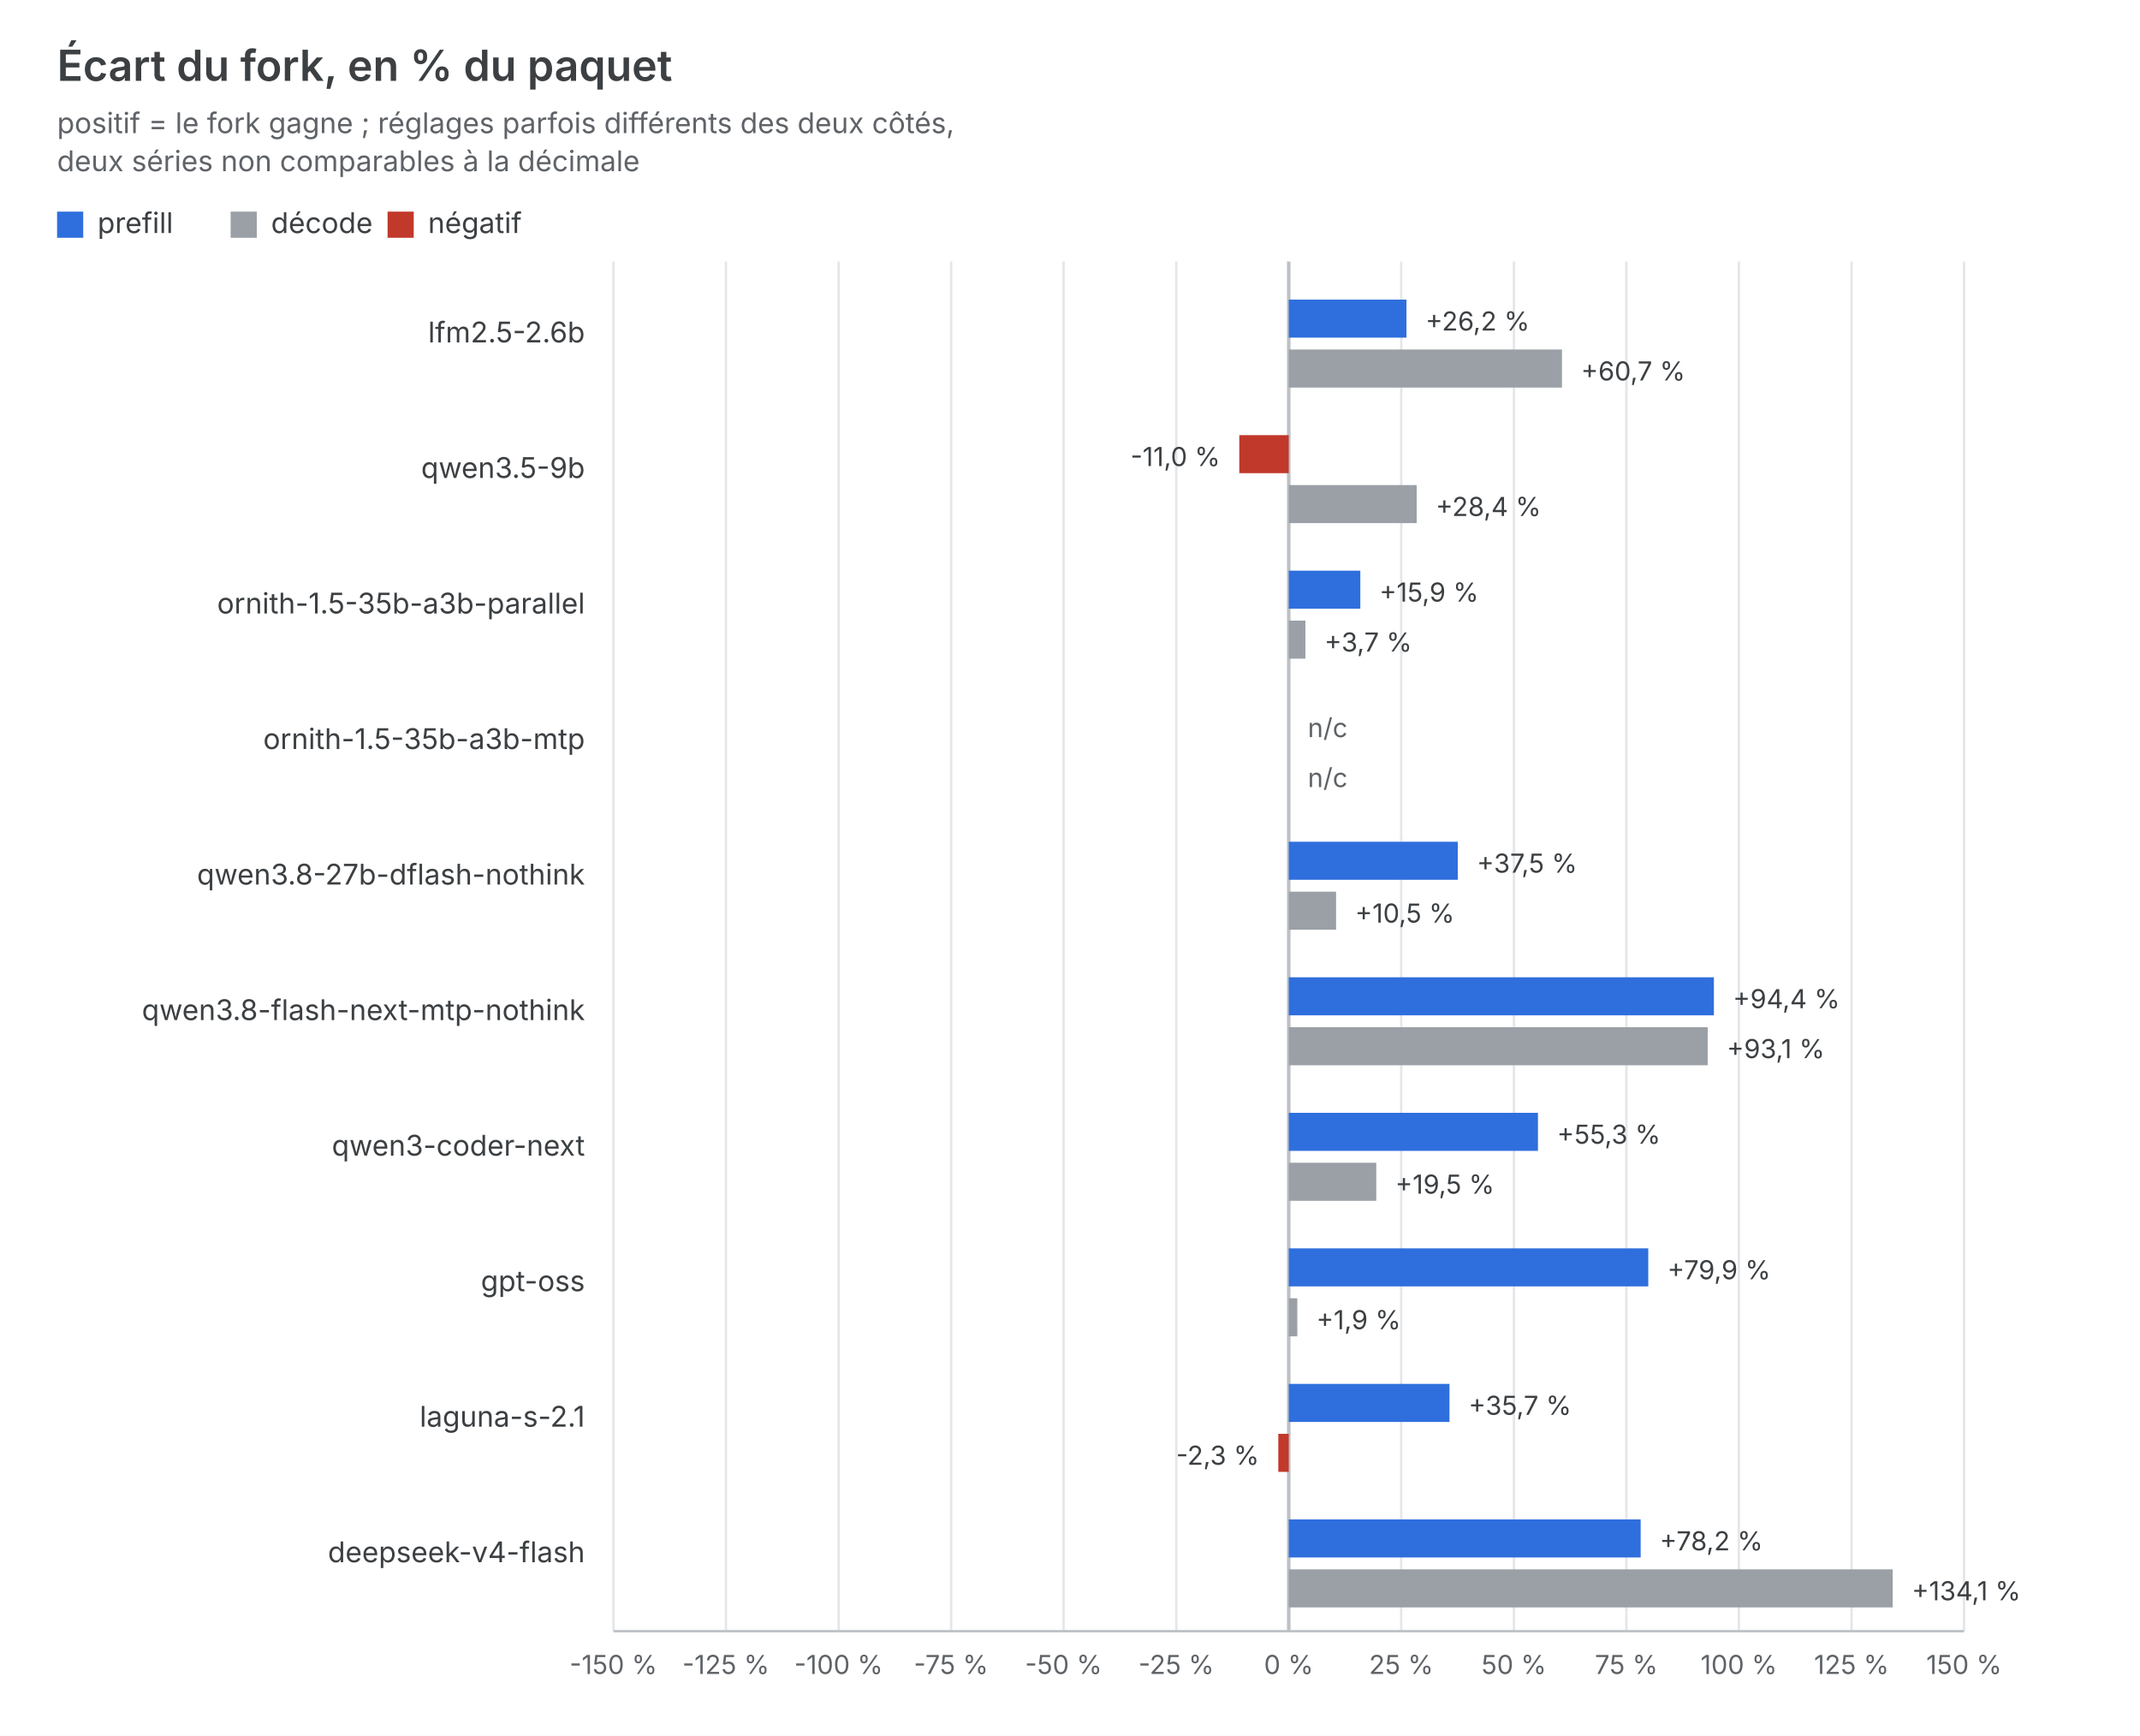
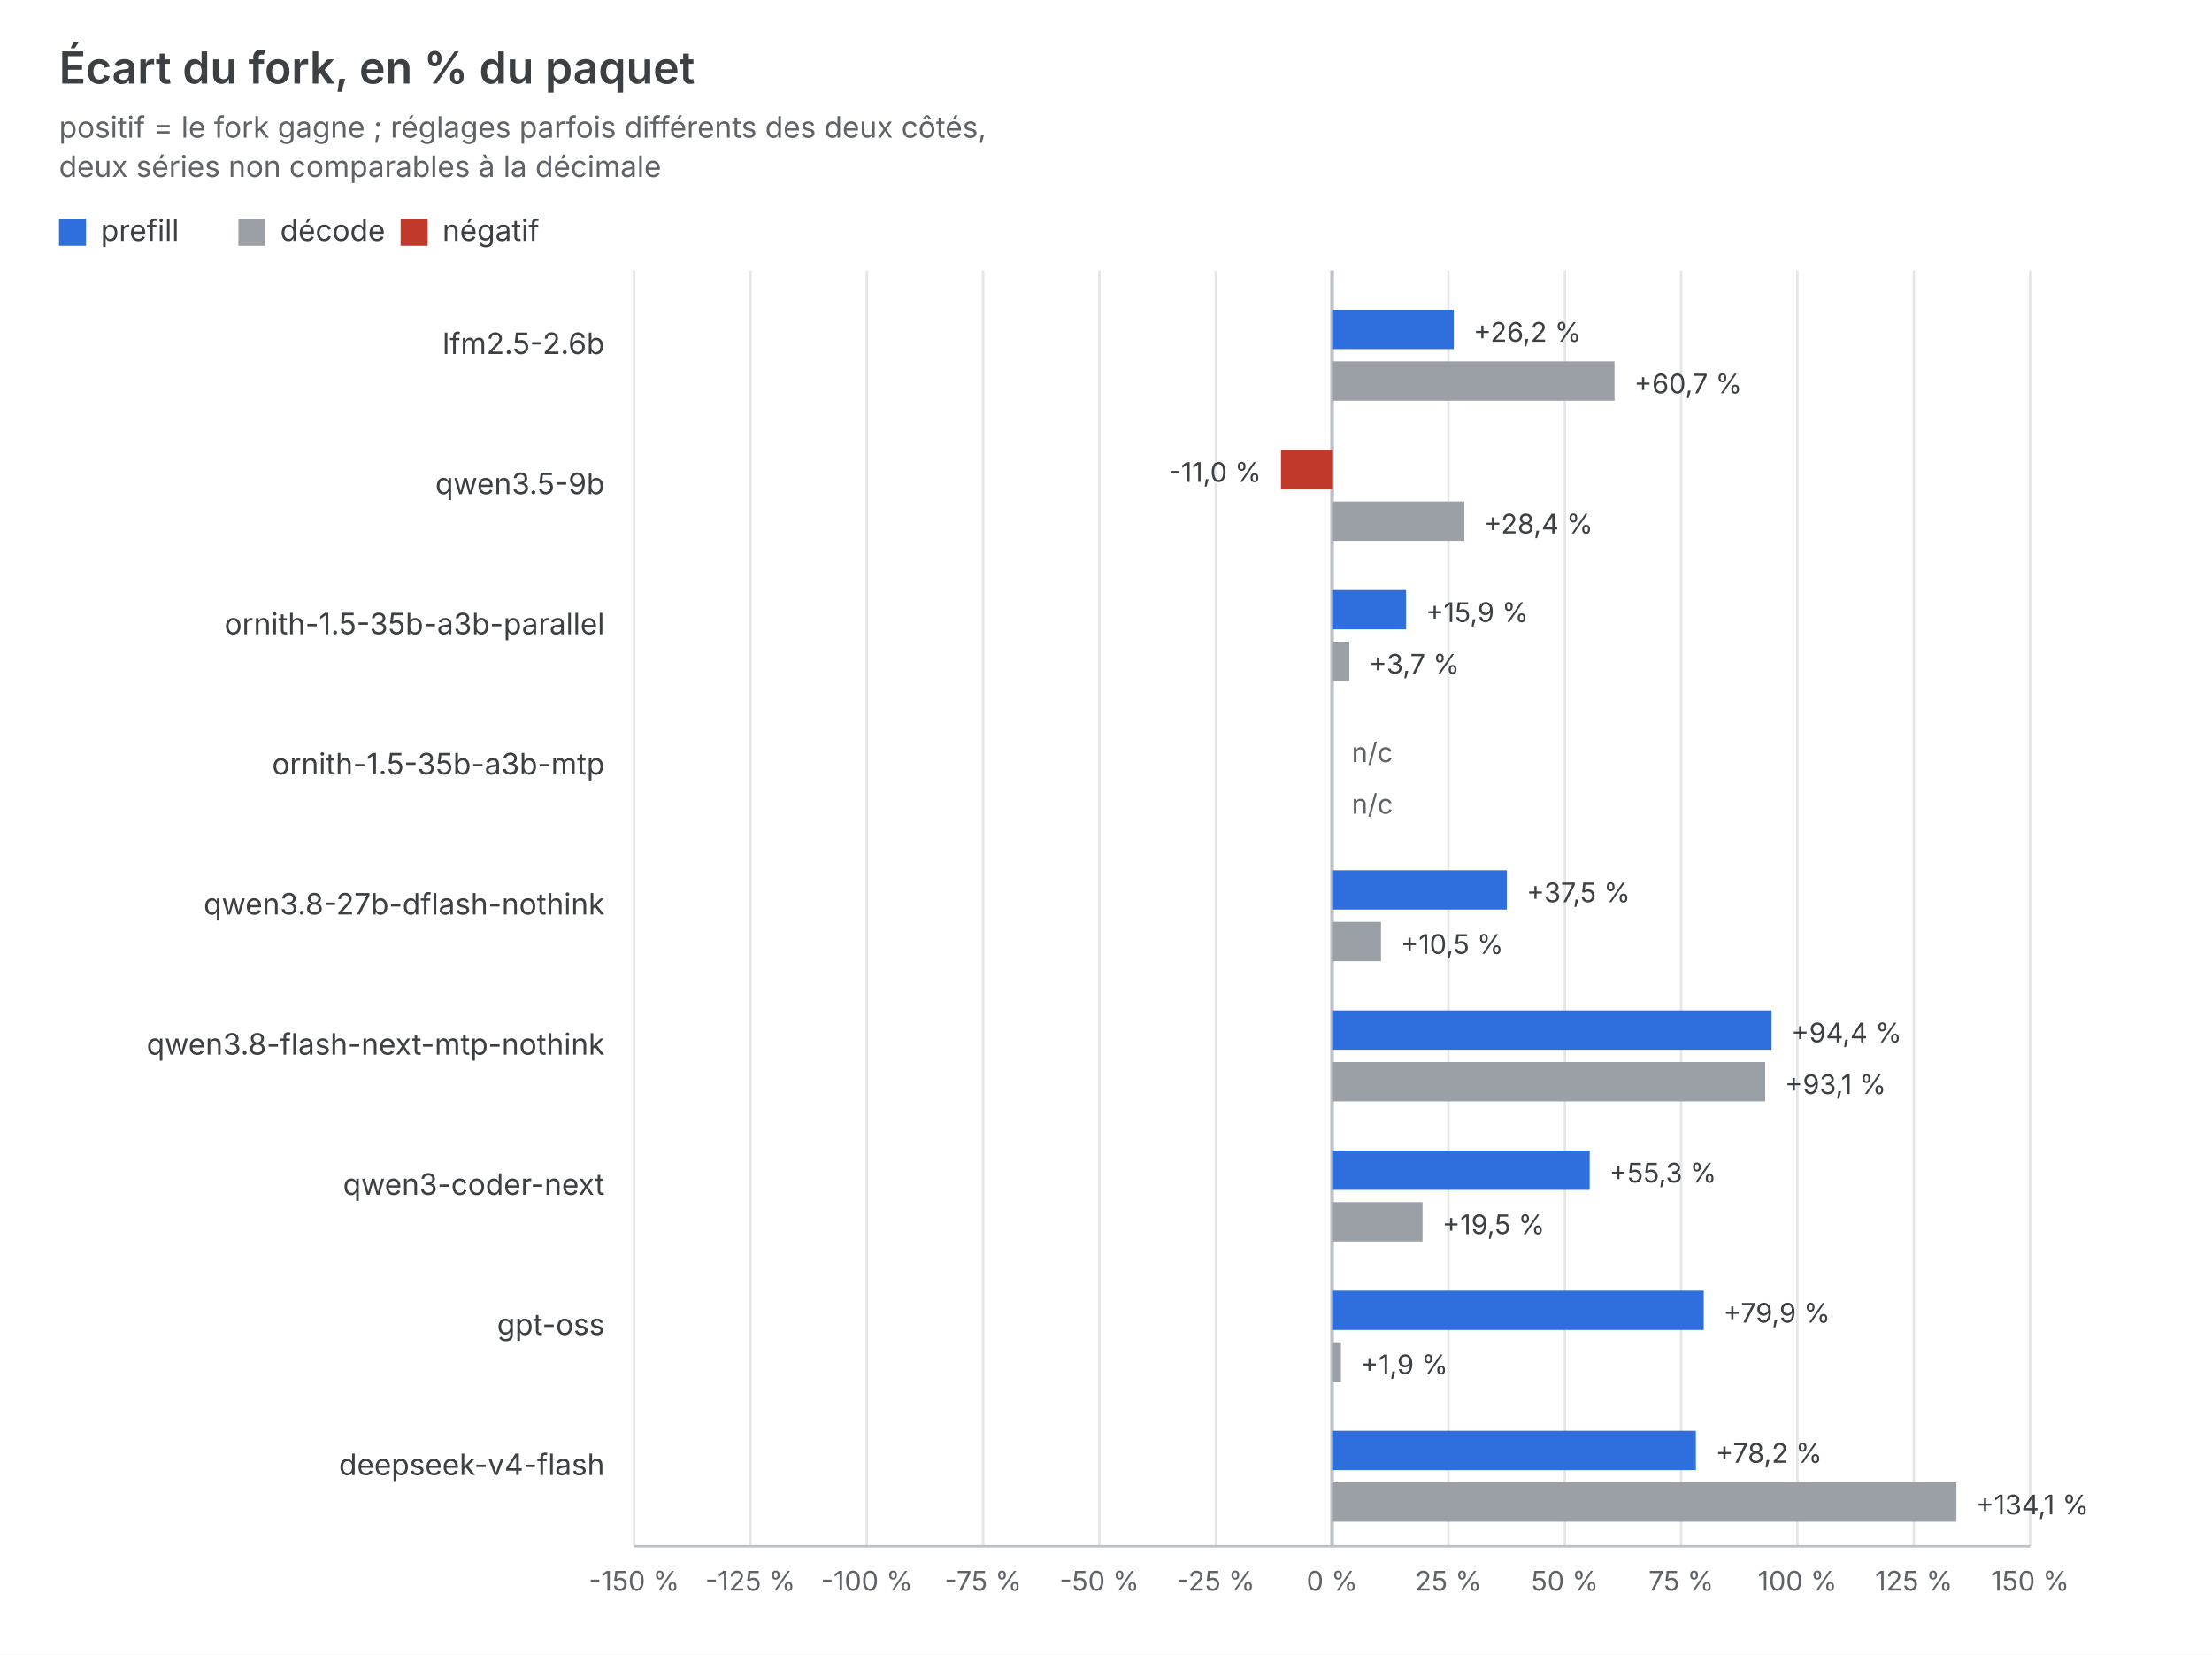
- <svg xmlns="http://www.w3.org/2000/svg" width="900" height="730" viewBox="0 0 900 730" role="img" aria-label="Écart du fork, en % du paquet">
-   <rect x="0" y="0" width="900" height="730" fill="#ffffff" />
+ <svg xmlns="http://www.w3.org/2000/svg" width="900" height="673" viewBox="0 0 900 673" role="img" aria-label="Écart du fork, en % du paquet">
+   <rect x="0" y="0" width="900" height="673" fill="#ffffff" />
  <text x="24.0" y="34.0" font-family="Inter, Helvetica, Arial, sans-serif" font-size="18" fill="#3c4043" text-anchor="start" font-weight="600">Écart du fork, en % du paquet</text>
  <text x="24.0" y="56.0" font-family="Inter, Helvetica, Arial, sans-serif" font-size="12" fill="#5f6368" text-anchor="start">positif = le fork gagne ; réglages parfois différents des deux côtés,</text>
  <text x="24.0" y="72.0" font-family="Inter, Helvetica, Arial, sans-serif" font-size="12" fill="#5f6368" text-anchor="start">deux séries non comparables à la décimale</text>
  <rect x="24.0" y="89.0" width="11" height="11" fill="#2f6fdd" />
  <text x="41.0" y="98.0" font-family="Inter, Helvetica, Arial, sans-serif" font-size="12" fill="#3c4043" text-anchor="start">prefill</text>
  <rect x="97.0" y="89.0" width="11" height="11" fill="#9aa0a6" />
  <text x="114.0" y="98.0" font-family="Inter, Helvetica, Arial, sans-serif" font-size="12" fill="#3c4043" text-anchor="start">décode</text>
  <rect x="163.0" y="89.0" width="11" height="11" fill="#c0392b" />
  <text x="180.0" y="98.0" font-family="Inter, Helvetica, Arial, sans-serif" font-size="12" fill="#3c4043" text-anchor="start">négatif</text>
-   <line x1="258.0" y1="110.0" x2="258.0" y2="686.0" stroke="#e4e6e9" stroke-width="1.0" />
-   <text x="258.0" y="704.0" font-family="Inter, Helvetica, Arial, sans-serif" font-size="11" fill="#5f6368" text-anchor="middle">-150 %</text>
-   <line x1="305.3" y1="110.0" x2="305.3" y2="686.0" stroke="#e4e6e9" stroke-width="1.0" />
-   <text x="305.3" y="704.0" font-family="Inter, Helvetica, Arial, sans-serif" font-size="11" fill="#5f6368" text-anchor="middle">-125 %</text>
-   <line x1="352.7" y1="110.0" x2="352.7" y2="686.0" stroke="#e4e6e9" stroke-width="1.0" />
-   <text x="352.7" y="704.0" font-family="Inter, Helvetica, Arial, sans-serif" font-size="11" fill="#5f6368" text-anchor="middle">-100 %</text>
-   <line x1="400.0" y1="110.0" x2="400.0" y2="686.0" stroke="#e4e6e9" stroke-width="1.0" />
-   <text x="400.0" y="704.0" font-family="Inter, Helvetica, Arial, sans-serif" font-size="11" fill="#5f6368" text-anchor="middle">-75 %</text>
-   <line x1="447.3" y1="110.0" x2="447.3" y2="686.0" stroke="#e4e6e9" stroke-width="1.0" />
-   <text x="447.3" y="704.0" font-family="Inter, Helvetica, Arial, sans-serif" font-size="11" fill="#5f6368" text-anchor="middle">-50 %</text>
-   <line x1="494.7" y1="110.0" x2="494.7" y2="686.0" stroke="#e4e6e9" stroke-width="1.0" />
-   <text x="494.7" y="704.0" font-family="Inter, Helvetica, Arial, sans-serif" font-size="11" fill="#5f6368" text-anchor="middle">-25 %</text>
-   <line x1="542.0" y1="110.0" x2="542.0" y2="686.0" stroke="#e4e6e9" stroke-width="1.0" />
-   <text x="542.0" y="704.0" font-family="Inter, Helvetica, Arial, sans-serif" font-size="11" fill="#5f6368" text-anchor="middle">0 %</text>
-   <line x1="589.3" y1="110.0" x2="589.3" y2="686.0" stroke="#e4e6e9" stroke-width="1.0" />
-   <text x="589.3" y="704.0" font-family="Inter, Helvetica, Arial, sans-serif" font-size="11" fill="#5f6368" text-anchor="middle">25 %</text>
-   <line x1="636.7" y1="110.0" x2="636.7" y2="686.0" stroke="#e4e6e9" stroke-width="1.0" />
-   <text x="636.7" y="704.0" font-family="Inter, Helvetica, Arial, sans-serif" font-size="11" fill="#5f6368" text-anchor="middle">50 %</text>
-   <line x1="684.0" y1="110.0" x2="684.0" y2="686.0" stroke="#e4e6e9" stroke-width="1.0" />
-   <text x="684.0" y="704.0" font-family="Inter, Helvetica, Arial, sans-serif" font-size="11" fill="#5f6368" text-anchor="middle">75 %</text>
-   <line x1="731.3" y1="110.0" x2="731.3" y2="686.0" stroke="#e4e6e9" stroke-width="1.0" />
-   <text x="731.3" y="704.0" font-family="Inter, Helvetica, Arial, sans-serif" font-size="11" fill="#5f6368" text-anchor="middle">100 %</text>
-   <line x1="778.7" y1="110.0" x2="778.7" y2="686.0" stroke="#e4e6e9" stroke-width="1.0" />
-   <text x="778.7" y="704.0" font-family="Inter, Helvetica, Arial, sans-serif" font-size="11" fill="#5f6368" text-anchor="middle">125 %</text>
-   <line x1="826.0" y1="110.0" x2="826.0" y2="686.0" stroke="#e4e6e9" stroke-width="1.0" />
-   <text x="826.0" y="704.0" font-family="Inter, Helvetica, Arial, sans-serif" font-size="11" fill="#5f6368" text-anchor="middle">150 %</text>
-   <line x1="258.0" y1="686.0" x2="826.0" y2="686.0" stroke="#bdc1c6" stroke-width="1.0" />
-   <line x1="542.0" y1="110.0" x2="542.0" y2="686.0" stroke="#bdc1c6" stroke-width="1.5" />
+   <line x1="258.0" y1="110.0" x2="258.0" y2="629.0" stroke="#e4e6e9" stroke-width="1.0" />
+   <text x="258.0" y="647.0" font-family="Inter, Helvetica, Arial, sans-serif" font-size="11" fill="#5f6368" text-anchor="middle">-150 %</text>
+   <line x1="305.3" y1="110.0" x2="305.3" y2="629.0" stroke="#e4e6e9" stroke-width="1.0" />
+   <text x="305.3" y="647.0" font-family="Inter, Helvetica, Arial, sans-serif" font-size="11" fill="#5f6368" text-anchor="middle">-125 %</text>
+   <line x1="352.7" y1="110.0" x2="352.7" y2="629.0" stroke="#e4e6e9" stroke-width="1.0" />
+   <text x="352.7" y="647.0" font-family="Inter, Helvetica, Arial, sans-serif" font-size="11" fill="#5f6368" text-anchor="middle">-100 %</text>
+   <line x1="400.0" y1="110.0" x2="400.0" y2="629.0" stroke="#e4e6e9" stroke-width="1.0" />
+   <text x="400.0" y="647.0" font-family="Inter, Helvetica, Arial, sans-serif" font-size="11" fill="#5f6368" text-anchor="middle">-75 %</text>
+   <line x1="447.3" y1="110.0" x2="447.3" y2="629.0" stroke="#e4e6e9" stroke-width="1.0" />
+   <text x="447.3" y="647.0" font-family="Inter, Helvetica, Arial, sans-serif" font-size="11" fill="#5f6368" text-anchor="middle">-50 %</text>
+   <line x1="494.7" y1="110.0" x2="494.7" y2="629.0" stroke="#e4e6e9" stroke-width="1.0" />
+   <text x="494.7" y="647.0" font-family="Inter, Helvetica, Arial, sans-serif" font-size="11" fill="#5f6368" text-anchor="middle">-25 %</text>
+   <line x1="542.0" y1="110.0" x2="542.0" y2="629.0" stroke="#e4e6e9" stroke-width="1.0" />
+   <text x="542.0" y="647.0" font-family="Inter, Helvetica, Arial, sans-serif" font-size="11" fill="#5f6368" text-anchor="middle">0 %</text>
+   <line x1="589.3" y1="110.0" x2="589.3" y2="629.0" stroke="#e4e6e9" stroke-width="1.0" />
+   <text x="589.3" y="647.0" font-family="Inter, Helvetica, Arial, sans-serif" font-size="11" fill="#5f6368" text-anchor="middle">25 %</text>
+   <line x1="636.7" y1="110.0" x2="636.7" y2="629.0" stroke="#e4e6e9" stroke-width="1.0" />
+   <text x="636.7" y="647.0" font-family="Inter, Helvetica, Arial, sans-serif" font-size="11" fill="#5f6368" text-anchor="middle">50 %</text>
+   <line x1="684.0" y1="110.0" x2="684.0" y2="629.0" stroke="#e4e6e9" stroke-width="1.0" />
+   <text x="684.0" y="647.0" font-family="Inter, Helvetica, Arial, sans-serif" font-size="11" fill="#5f6368" text-anchor="middle">75 %</text>
+   <line x1="731.3" y1="110.0" x2="731.3" y2="629.0" stroke="#e4e6e9" stroke-width="1.0" />
+   <text x="731.3" y="647.0" font-family="Inter, Helvetica, Arial, sans-serif" font-size="11" fill="#5f6368" text-anchor="middle">100 %</text>
+   <line x1="778.7" y1="110.0" x2="778.7" y2="629.0" stroke="#e4e6e9" stroke-width="1.0" />
+   <text x="778.7" y="647.0" font-family="Inter, Helvetica, Arial, sans-serif" font-size="11" fill="#5f6368" text-anchor="middle">125 %</text>
+   <line x1="826.0" y1="110.0" x2="826.0" y2="629.0" stroke="#e4e6e9" stroke-width="1.0" />
+   <text x="826.0" y="647.0" font-family="Inter, Helvetica, Arial, sans-serif" font-size="11" fill="#5f6368" text-anchor="middle">150 %</text>
+   <line x1="258.0" y1="629.0" x2="826.0" y2="629.0" stroke="#bdc1c6" stroke-width="1.0" />
+   <line x1="542.0" y1="110.0" x2="542.0" y2="629.0" stroke="#bdc1c6" stroke-width="1.5" />
  <text x="246.0" y="144.0" font-family="Inter, Helvetica, Arial, sans-serif" font-size="12" fill="#3c4043" text-anchor="end">lfm2.5-2.6b</text>
  <rect x="542.0" y="126.0" width="49.5" height="16.0" fill="#2f6fdd" />
  <text x="599.5" y="139.0" font-family="Inter, Helvetica, Arial, sans-serif" font-size="11" fill="#3c4043" text-anchor="start">+26,2 %</text>
  <rect x="542.0" y="147.0" width="114.9" height="16.0" fill="#9aa0a6" />
  <text x="664.9" y="160.0" font-family="Inter, Helvetica, Arial, sans-serif" font-size="11" fill="#3c4043" text-anchor="start">+60,7 %</text>
  <text x="246.0" y="201.0" font-family="Inter, Helvetica, Arial, sans-serif" font-size="12" fill="#3c4043" text-anchor="end">qwen3.5-9b</text>
  <rect x="521.2" y="183.0" width="20.8" height="16.0" fill="#c0392b" />
  <text x="513.2" y="196.0" font-family="Inter, Helvetica, Arial, sans-serif" font-size="11" fill="#3c4043" text-anchor="end">-11,0 %</text>
  <rect x="542.0" y="204.0" width="53.8" height="16.0" fill="#9aa0a6" />
  <text x="603.8" y="217.0" font-family="Inter, Helvetica, Arial, sans-serif" font-size="11" fill="#3c4043" text-anchor="start">+28,4 %</text>
  <text x="246.0" y="258.0" font-family="Inter, Helvetica, Arial, sans-serif" font-size="12" fill="#3c4043" text-anchor="end">ornith-1.5-35b-a3b-parallel</text>
  <rect x="542.0" y="240.0" width="30.1" height="16.0" fill="#2f6fdd" />
  <text x="580.1" y="253.0" font-family="Inter, Helvetica, Arial, sans-serif" font-size="11" fill="#3c4043" text-anchor="start">+15,9 %</text>
  <rect x="542.0" y="261.0" width="7.0" height="16.0" fill="#9aa0a6" />
  <text x="557.0" y="274.0" font-family="Inter, Helvetica, Arial, sans-serif" font-size="11" fill="#3c4043" text-anchor="start">+3,7 %</text>
  <text x="246.0" y="315.0" font-family="Inter, Helvetica, Arial, sans-serif" font-size="12" fill="#3c4043" text-anchor="end">ornith-1.5-35b-a3b-mtp</text>
  <text x="550.0" y="310.0" font-family="Inter, Helvetica, Arial, sans-serif" font-size="11" fill="#5f6368" text-anchor="start">n/c</text>
  <text x="550.0" y="331.0" font-family="Inter, Helvetica, Arial, sans-serif" font-size="11" fill="#5f6368" text-anchor="start">n/c</text>
  <text x="246.0" y="372.0" font-family="Inter, Helvetica, Arial, sans-serif" font-size="12" fill="#3c4043" text-anchor="end">qwen3.8-27b-dflash-nothink</text>
  <rect x="542.0" y="354.0" width="71.1" height="16.0" fill="#2f6fdd" />
  <text x="621.1" y="367.0" font-family="Inter, Helvetica, Arial, sans-serif" font-size="11" fill="#3c4043" text-anchor="start">+37,5 %</text>
  <rect x="542.0" y="375.0" width="19.9" height="16.0" fill="#9aa0a6" />
  <text x="569.9" y="388.0" font-family="Inter, Helvetica, Arial, sans-serif" font-size="11" fill="#3c4043" text-anchor="start">+10,5 %</text>
  <text x="246.0" y="429.0" font-family="Inter, Helvetica, Arial, sans-serif" font-size="12" fill="#3c4043" text-anchor="end">qwen3.8-flash-next-mtp-nothink</text>
  <rect x="542.0" y="411.0" width="178.8" height="16.0" fill="#2f6fdd" />
  <text x="728.8" y="424.0" font-family="Inter, Helvetica, Arial, sans-serif" font-size="11" fill="#3c4043" text-anchor="start">+94,4 %</text>
  <rect x="542.0" y="432.0" width="176.2" height="16.0" fill="#9aa0a6" />
  <text x="726.2" y="445.0" font-family="Inter, Helvetica, Arial, sans-serif" font-size="11" fill="#3c4043" text-anchor="start">+93,1 %</text>
  <text x="246.0" y="486.0" font-family="Inter, Helvetica, Arial, sans-serif" font-size="12" fill="#3c4043" text-anchor="end">qwen3-coder-next</text>
  <rect x="542.0" y="468.0" width="104.8" height="16.0" fill="#2f6fdd" />
  <text x="654.8" y="481.0" font-family="Inter, Helvetica, Arial, sans-serif" font-size="11" fill="#3c4043" text-anchor="start">+55,3 %</text>
  <rect x="542.0" y="489.0" width="36.8" height="16.0" fill="#9aa0a6" />
  <text x="586.8" y="502.0" font-family="Inter, Helvetica, Arial, sans-serif" font-size="11" fill="#3c4043" text-anchor="start">+19,5 %</text>
  <text x="246.0" y="543.0" font-family="Inter, Helvetica, Arial, sans-serif" font-size="12" fill="#3c4043" text-anchor="end">gpt-oss</text>
  <rect x="542.0" y="525.0" width="151.2" height="16.0" fill="#2f6fdd" />
  <text x="701.2" y="538.0" font-family="Inter, Helvetica, Arial, sans-serif" font-size="11" fill="#3c4043" text-anchor="start">+79,9 %</text>
  <rect x="542.0" y="546.0" width="3.6" height="16.0" fill="#9aa0a6" />
  <text x="553.6" y="559.0" font-family="Inter, Helvetica, Arial, sans-serif" font-size="11" fill="#3c4043" text-anchor="start">+1,9 %</text>
-   <text x="246.0" y="600.0" font-family="Inter, Helvetica, Arial, sans-serif" font-size="12" fill="#3c4043" text-anchor="end">laguna-s-2.1</text>
-   <rect x="542.0" y="582.0" width="67.6" height="16.0" fill="#2f6fdd" />
-   <text x="617.6" y="595.0" font-family="Inter, Helvetica, Arial, sans-serif" font-size="11" fill="#3c4043" text-anchor="start">+35,7 %</text>
-   <rect x="537.6" y="603.0" width="4.4" height="16.0" fill="#c0392b" />
-   <text x="529.6" y="616.0" font-family="Inter, Helvetica, Arial, sans-serif" font-size="11" fill="#3c4043" text-anchor="end">-2,3 %</text>
-   <text x="246.0" y="657.0" font-family="Inter, Helvetica, Arial, sans-serif" font-size="12" fill="#3c4043" text-anchor="end">deepseek-v4-flash</text>
-   <rect x="542.0" y="639.0" width="148.0" height="16.0" fill="#2f6fdd" />
-   <text x="698.0" y="652.0" font-family="Inter, Helvetica, Arial, sans-serif" font-size="11" fill="#3c4043" text-anchor="start">+78,2 %</text>
-   <rect x="542.0" y="660.0" width="254.0" height="16.0" fill="#9aa0a6" />
-   <text x="804.0" y="673.0" font-family="Inter, Helvetica, Arial, sans-serif" font-size="11" fill="#3c4043" text-anchor="start">+134,1 %</text>
+   <text x="246.0" y="600.0" font-family="Inter, Helvetica, Arial, sans-serif" font-size="12" fill="#3c4043" text-anchor="end">deepseek-v4-flash</text>
+   <rect x="542.0" y="582.0" width="148.0" height="16.0" fill="#2f6fdd" />
+   <text x="698.0" y="595.0" font-family="Inter, Helvetica, Arial, sans-serif" font-size="11" fill="#3c4043" text-anchor="start">+78,2 %</text>
+   <rect x="542.0" y="603.0" width="254.0" height="16.0" fill="#9aa0a6" />
+   <text x="804.0" y="616.0" font-family="Inter, Helvetica, Arial, sans-serif" font-size="11" fill="#3c4043" text-anchor="start">+134,1 %</text>
</svg>
